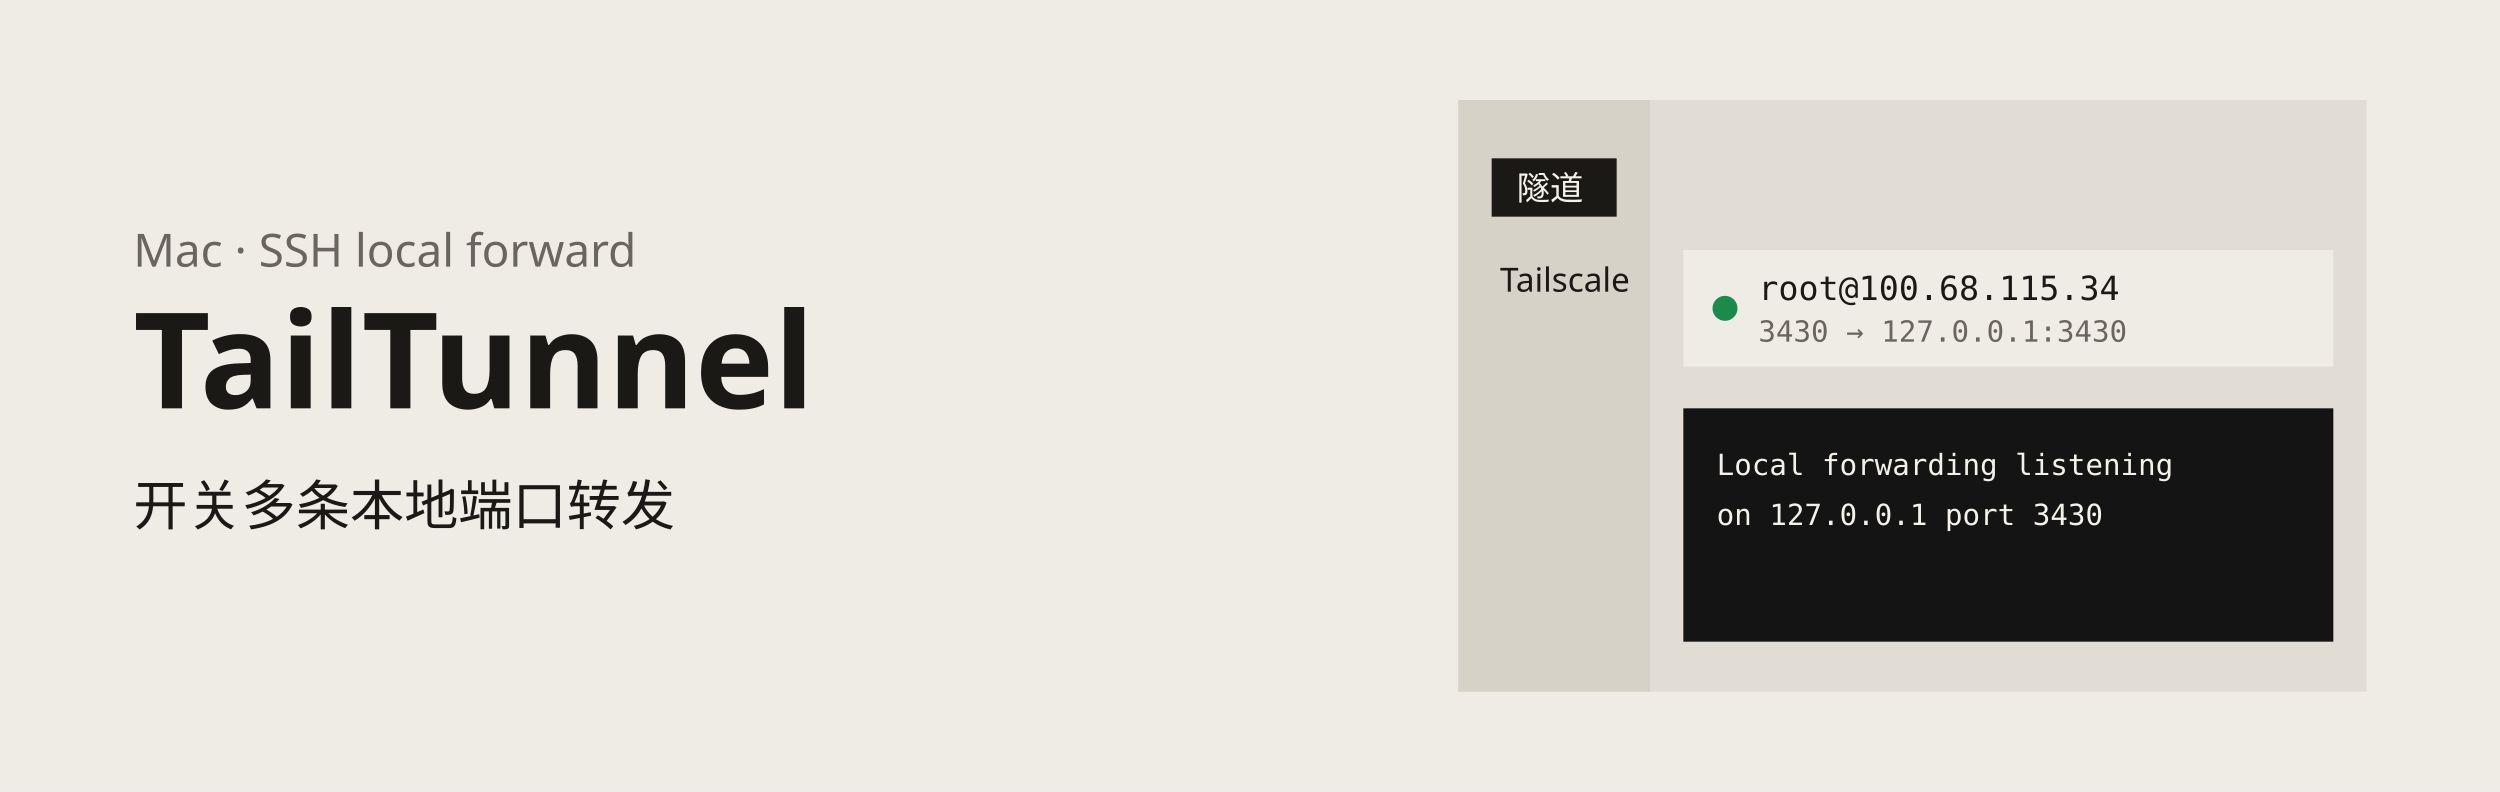
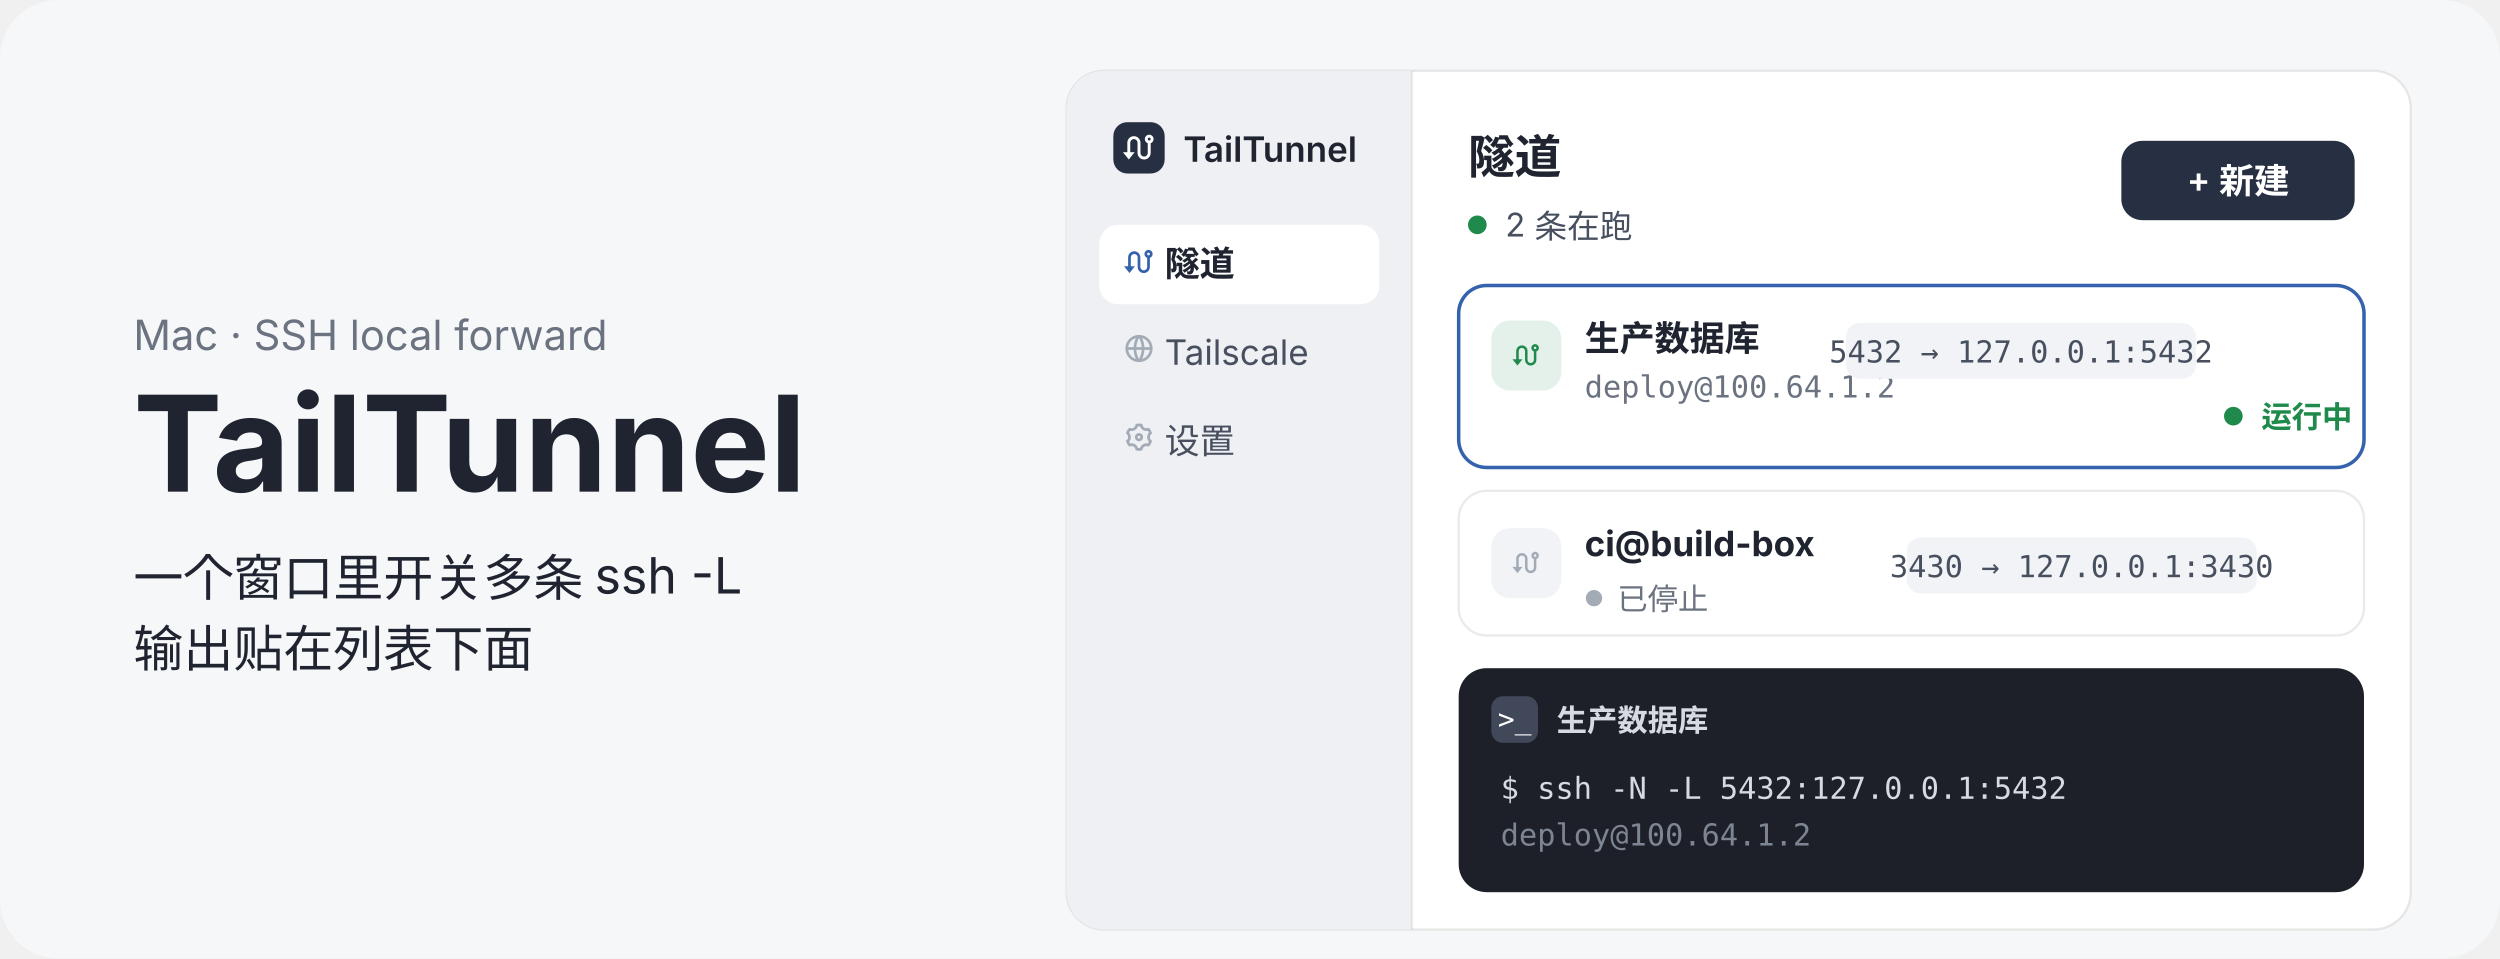
- <svg xmlns="http://www.w3.org/2000/svg" width="1200" height="380" viewBox="0 0 1200 380" role="img" aria-labelledby="hero-title hero-desc">
-   <rect width="1200" height="380" fill="#efece6" />
-   <text x="64" y="128" fill="#6b6560" font-family="PingFang SC, Hiragino Sans GB, sans-serif" font-size="22">Mac · SSH local forward</text>
-   <text x="64" y="196" fill="#1a1916" font-family="PingFang SC, Hiragino Sans GB, sans-serif" font-size="64" font-weight="700">TailTunnel</text>
-   <text x="64" y="252" fill="#1a1916" font-family="PingFang SC, Hiragino Sans GB, sans-serif" font-size="26">开关多条本地端口转发</text>
-   <g transform="translate(700 48)">
-     <rect width="436" height="284" fill="#e2ddd4" />
-     <rect width="92" height="284" fill="#d7d2c8" />
-     <rect x="16" y="28" width="60" height="28" fill="#1a1916" />
-     <text x="28" y="48" fill="#f4f1ea" font-family="PingFang SC, sans-serif" font-size="16">隧道</text>
-     <text x="20" y="92" fill="#1a1916" font-family="PingFang SC, sans-serif" font-size="16">Tailscale</text>
-     <rect x="108" y="72" width="312" height="56" fill="#efece6" />
-     <circle cx="128" cy="100" r="6" fill="#1c8a4a" />
-     <text x="144" y="96" fill="#1a1916" font-family="ui-monospace, Menlo, monospace" font-size="16">root@100.68.115.34</text>
-     <text x="144" y="116" fill="#6b6560" font-family="ui-monospace, Menlo, monospace" font-size="14">3430 → 127.0.0.1:3430</text>
-     <rect x="108" y="148" width="312" height="112" fill="#141414" />
-     <text x="124" y="180" fill="#f4f1ea" font-family="ui-monospace, Menlo, monospace" font-size="14">Local forwarding listening</text>
-     <text x="124" y="204" fill="#f4f1ea" font-family="ui-monospace, Menlo, monospace" font-size="14">on 127.0.0.1 port 3430</text>
+ <svg xmlns="http://www.w3.org/2000/svg" width="1200" height="460" viewBox="0 0 1200 460" role="img" aria-labelledby="hero-title hero-desc">
+   <rect width="1200" height="460" rx="28" fill="#f6f7f9" />
+   <g id="title-block" font-family="-apple-system, BlinkMacSystemFont, 'Segoe UI', 'PingFang SC', sans-serif">
+     <text x="64" y="168" fill="#6b7280" font-size="20">Mac · SSH local forward</text>
+     <text x="64" y="236" fill="#1f2430" font-size="64" font-weight="700">TailTunnel</text>
+     <text x="64" y="286" fill="#1f2430" font-size="24">一个窗口里开关多条 ssh -L</text>
+     <text x="64" y="320" fill="#1f2430" font-size="24">输出贴在列表下面</text>
+   </g>
+   <g id="window" transform="translate(512 34) scale(1.12)">
+     <rect width="576" height="368" rx="16" fill="#ffffff" stroke="rgba(47,42,34,0.10)" />
+     <clipPath id="window-clip">
+       <rect width="576" height="368" rx="16" />
+     </clipPath>
+     <g clip-path="url(#window-clip)">
+       <rect width="148" height="368" fill="#eef0f3" />
+       <line x1="148" y1="0" x2="148" y2="368" stroke="rgba(47,42,34,0.08)" />
+       <rect x="20" y="22" width="22" height="22" rx="6" fill="#273042" />
+       <g transform="translate(23.5 25.5) scale(0.625)">
+         <path fill="#ffffff" d="M4 15V8.5C4 6.015 6.015 4 8.5 4C10.985 4 13 6.015 13 8.5V15.5C13 16.881 14.119 18 15.5 18C16.881 18 18 16.881 18 15.5V8.829C16.835 8.417 16 7.306 16 6C16 4.343 17.343 3 19 3C20.657 3 22 4.343 22 6C22 7.306 21.165 8.417 20 8.829V15.5C20 17.985 17.985 20 15.5 20C13.015 20 11 17.985 11 15.5V8.5C11 7.119 9.881 6 8.5 6C7.119 6 6 7.119 6 8.5V15H9L5 20L1 15H4ZM19 7C19.552 7 20 6.552 20 6C20 5.448 19.552 5 19 5C18.448 5 18 5.448 18 6C18 6.552 18.448 7 19 7Z" />
+       </g>
+       <text x="50" y="39" fill="#1f2430" font-family="-apple-system, 'PingFang SC', sans-serif" font-size="15" font-weight="600">TailTunnel</text>
+       <rect x="14" y="66" width="120" height="34" rx="8" fill="#ffffff" />
+       <g transform="translate(24 75) scale(0.583333)">
+         <path fill="#3462ad" d="M4 15V8.5C4 6.015 6.015 4 8.5 4C10.985 4 13 6.015 13 8.5V15.5C13 16.881 14.119 18 15.5 18C16.881 18 18 16.881 18 15.5V8.829C16.835 8.417 16 7.306 16 6C16 4.343 17.343 3 19 3C20.657 3 22 4.343 22 6C22 7.306 21.165 8.417 20 8.829V15.5C20 17.985 17.985 20 15.5 20C13.015 20 11 17.985 11 15.5V8.5C11 7.119 9.881 6 8.5 6C7.119 6 6 7.119 6 8.5V15H9L5 20L1 15H4ZM19 7C19.552 7 20 6.552 20 6C20 5.448 19.552 5 19 5C18.448 5 18 5.448 18 6C18 6.552 18.448 7 19 7Z" />
+       </g>
+       <text x="42" y="88" fill="#1f2430" font-family="-apple-system, 'PingFang SC', sans-serif" font-size="15" font-weight="600">隧道</text>
+       <g transform="translate(24 112) scale(0.583333)">
+         <path fill="#a3abb7" d="M12 22C6.477 22 2 17.523 2 12C2 6.477 6.477 2 12 2C17.523 2 22 6.477 22 12C22 17.523 17.523 22 12 22ZM9.71 19.667C8.747 17.626 8.157 15.374 8.027 13H4.062C4.458 16.177 6.716 18.775 9.71 19.667ZM10.031 13C10.181 15.439 10.878 17.73 12 19.752C13.122 17.73 13.819 15.439 13.969 13H10.031ZM19.938 13H15.973C15.843 15.374 15.253 17.626 14.29 19.667C17.284 18.775 19.542 16.177 19.938 13ZM4.062 11H8.027C8.157 8.626 8.747 6.374 9.71 4.333C6.716 5.225 4.458 7.824 4.062 11ZM10.031 11H13.969C13.819 8.561 13.122 6.27 12 4.248C10.878 6.27 10.181 8.561 10.031 11ZM14.29 4.333C15.253 6.374 15.843 8.626 15.973 11H19.938C19.542 7.824 17.284 5.225 14.29 4.333Z" />
+       </g>
+       <text x="42" y="126" fill="#485060" font-family="-apple-system, 'PingFang SC', sans-serif" font-size="15">Tailscale</text>
+       <g transform="translate(24 150) scale(0.583333)">
+         <path fill="#a3abb7" d="M3.339 17C2.907 16.252 2.583 15.47 2.361 14.674C3.334 14.178 4 13.167 4 12C4 10.835 3.335 9.824 2.364 9.327C2.81 7.717 3.659 6.216 4.865 4.99C5.781 5.584 6.989 5.655 8 5.072C9.01 4.489 9.553 3.406 9.496 2.316C11.161 1.885 12.885 1.9 14.503 2.319C14.447 3.408 14.99 4.489 16 5.072C17.01 5.655 18.219 5.584 19.135 4.99C19.713 5.58 20.228 6.252 20.66 7C21.092 7.749 21.417 8.53 21.638 9.326C20.666 9.822 20 10.834 20 12C20 13.166 20.665 14.176 21.636 14.673C21.189 16.284 20.341 17.784 19.135 19.01C18.219 18.416 17.01 18.345 16 18.928C14.989 19.512 14.447 20.594 14.503 21.684C12.838 22.116 11.115 22.1 9.496 21.682C9.552 20.592 9.009 19.511 8 18.928C6.989 18.345 5.781 18.416 4.865 19.01C4.286 18.421 3.772 17.749 3.339 17ZM9 17.196C10.091 17.826 10.875 18.823 11.25 19.966C11.749 20.013 12.25 20.014 12.749 19.968C13.124 18.824 13.908 17.827 15 17.196C16.092 16.566 17.347 16.386 18.525 16.632C18.815 16.224 19.065 15.789 19.273 15.334C18.471 14.437 18 13.26 18 12C18 10.74 18.471 9.563 19.273 8.666C19.169 8.441 19.054 8.218 18.928 8C18.802 7.782 18.667 7.571 18.523 7.368C17.346 7.615 16.091 7.434 15 6.804C13.908 6.174 13.125 5.178 12.749 4.035C12.251 3.987 11.749 3.986 11.251 4.033C10.876 5.177 10.092 6.174 9 6.804C7.908 7.434 6.652 7.615 5.474 7.368C5.185 7.776 4.935 8.211 4.727 8.666C5.529 9.563 6 10.74 6 12C6 13.26 5.529 14.437 4.727 15.334C4.831 15.56 4.946 15.782 5.072 16C5.197 16.218 5.332 16.429 5.476 16.632C6.654 16.386 7.908 16.566 9 17.196ZM12 15C10.343 15 9 13.657 9 12C9 10.343 10.343 9 12 9C13.657 9 15 10.343 15 12C15 13.657 13.657 15 12 15ZM12 13C12.552 13 13 12.553 13 12C13 11.448 12.552 11 12 11C11.447 11 11 11.448 11 12C11 12.553 11.447 13 12 13Z" />
+       </g>
+       <text x="42" y="164" fill="#485060" font-family="-apple-system, 'PingFang SC', sans-serif" font-size="15">设置</text>
+       <text x="172" y="44" fill="#1f2430" font-family="-apple-system, 'PingFang SC', sans-serif" font-size="20" font-weight="650">隧道</text>
+       <circle cx="176" cy="66" r="4" fill="#1f8a4c" />
+       <text x="188" y="71" fill="#485060" font-family="-apple-system, 'PingFang SC', sans-serif" font-size="14">2 条在跑</text>
+       <rect x="452" y="30" width="100" height="34" rx="9" fill="#273042" />
+       <text x="502" y="52" fill="#ffffff" font-family="-apple-system, 'PingFang SC', sans-serif" font-size="15" font-weight="600" text-anchor="middle">+ 新建</text>
+       <rect x="168" y="92" width="388" height="78" rx="12" fill="#ffffff" stroke="#3462ad" stroke-width="1.5" />
+       <rect x="182" y="107" width="30" height="30" rx="8" fill="rgba(31,138,76,0.12)" />
+       <path fill="#1f8a4c" transform="translate(190.5 115.5) scale(0.54)" d="M4 15V8.5C4 6.015 6.015 4 8.5 4C10.985 4 13 6.015 13 8.5V15.5C13 16.881 14.119 18 15.5 18C16.881 18 18 16.881 18 15.5V8.829C16.835 8.417 16 7.306 16 6C16 4.343 17.343 3 19 3C20.657 3 22 4.343 22 6C22 7.306 21.165 8.417 20 8.829V15.5C20 17.985 17.985 20 15.5 20C13.015 20 11 17.985 11 15.5V8.5C11 7.119 9.881 6 8.5 6C7.119 6 6 7.119 6 8.5V15H9L5 20L1 15H4ZM19 7C19.552 7 20 6.552 20 6C20 5.448 19.552 5 19 5C18.448 5 18 5.448 18 6C18 6.552 18.448 7 19 7Z" />
+       <text x="222" y="120" fill="#1f2430" font-family="-apple-system, 'PingFang SC', sans-serif" font-size="15" font-weight="650">生产数据库</text>
+       <text x="222" y="140" fill="#6b7280" font-family="ui-monospace, SFMono-Regular, Menlo, monospace" font-size="13">deploy@100.64.1.2</text>
+       <rect x="334" y="108" width="150" height="24" rx="6" fill="#f1f3f6" />
+       <text x="409" y="125" fill="#485060" font-family="ui-monospace, SFMono-Regular, Menlo, monospace" font-size="13" text-anchor="middle">5432 → 127.0.0.1:5432</text>
+       <circle cx="500" cy="148" r="4" fill="#1f8a4c" />
+       <text x="512" y="153" fill="#1f8a4c" font-family="-apple-system, 'PingFang SC', sans-serif" font-size="13" font-weight="600">运行中</text>
+       <rect x="168" y="180" width="388" height="62" rx="12" fill="#ffffff" stroke="rgba(47,42,34,0.10)" />
+       <rect x="182" y="196" width="30" height="30" rx="8" fill="#f1f3f6" />
+       <path fill="#a3abb7" transform="translate(190.5 204.5) scale(0.54)" d="M4 15V8.5C4 6.015 6.015 4 8.5 4C10.985 4 13 6.015 13 8.5V15.5C13 16.881 14.119 18 15.5 18C16.881 18 18 16.881 18 15.5V8.829C16.835 8.417 16 7.306 16 6C16 4.343 17.343 3 19 3C20.657 3 22 4.343 22 6C22 7.306 21.165 8.417 20 8.829V15.5C20 17.985 17.985 20 15.5 20C13.015 20 11 17.985 11 15.5V8.5C11 7.119 9.881 6 8.5 6C7.119 6 6 7.119 6 8.5V15H9L5 20L1 15H4ZM19 7C19.552 7 20 6.552 20 6C20 5.448 19.552 5 19 5C18.448 5 18 5.448 18 6C18 6.552 18.448 7 19 7Z" />
+       <text x="222" y="208" fill="#1f2430" font-family="-apple-system, 'PingFang SC', sans-serif" font-size="15" font-weight="650">ci@build-box</text>
+       <circle cx="226" cy="226" r="3.5" fill="#a3abb7" />
+       <text x="236" y="231" fill="#6b7280" font-family="-apple-system, 'PingFang SC', sans-serif" font-size="13">已停止</text>
+       <rect x="360" y="200" width="150" height="24" rx="6" fill="#f1f3f6" />
+       <text x="435" y="217" fill="#485060" font-family="ui-monospace, SFMono-Regular, Menlo, monospace" font-size="13" text-anchor="middle">3430 → 127.0.0.1:3430</text>
+       <rect x="168" y="256" width="388" height="96" rx="12" fill="#1d2028" />
+       <rect x="182" y="268" width="20" height="20" rx="5" fill="#404859" />
+       <text x="192" y="282" fill="#ffffff" font-family="ui-monospace, Menlo, monospace" font-size="12" text-anchor="middle">&gt;_</text>
+       <text x="210" y="283" fill="#d6dae2" font-family="-apple-system, 'PingFang SC', sans-serif" font-size="13" font-weight="600">生产数据库</text>
+       <text x="186" y="312" fill="#d6dae2" font-family="ui-monospace, SFMono-Regular, Menlo, monospace" font-size="13">$ ssh -N -L 5432:127.0.0.1:5432</text>
+       <text x="186" y="332" fill="#7d8492" font-family="ui-monospace, SFMono-Regular, Menlo, monospace" font-size="13">deploy@100.64.1.2</text>
+     </g>
  </g>
</svg>
